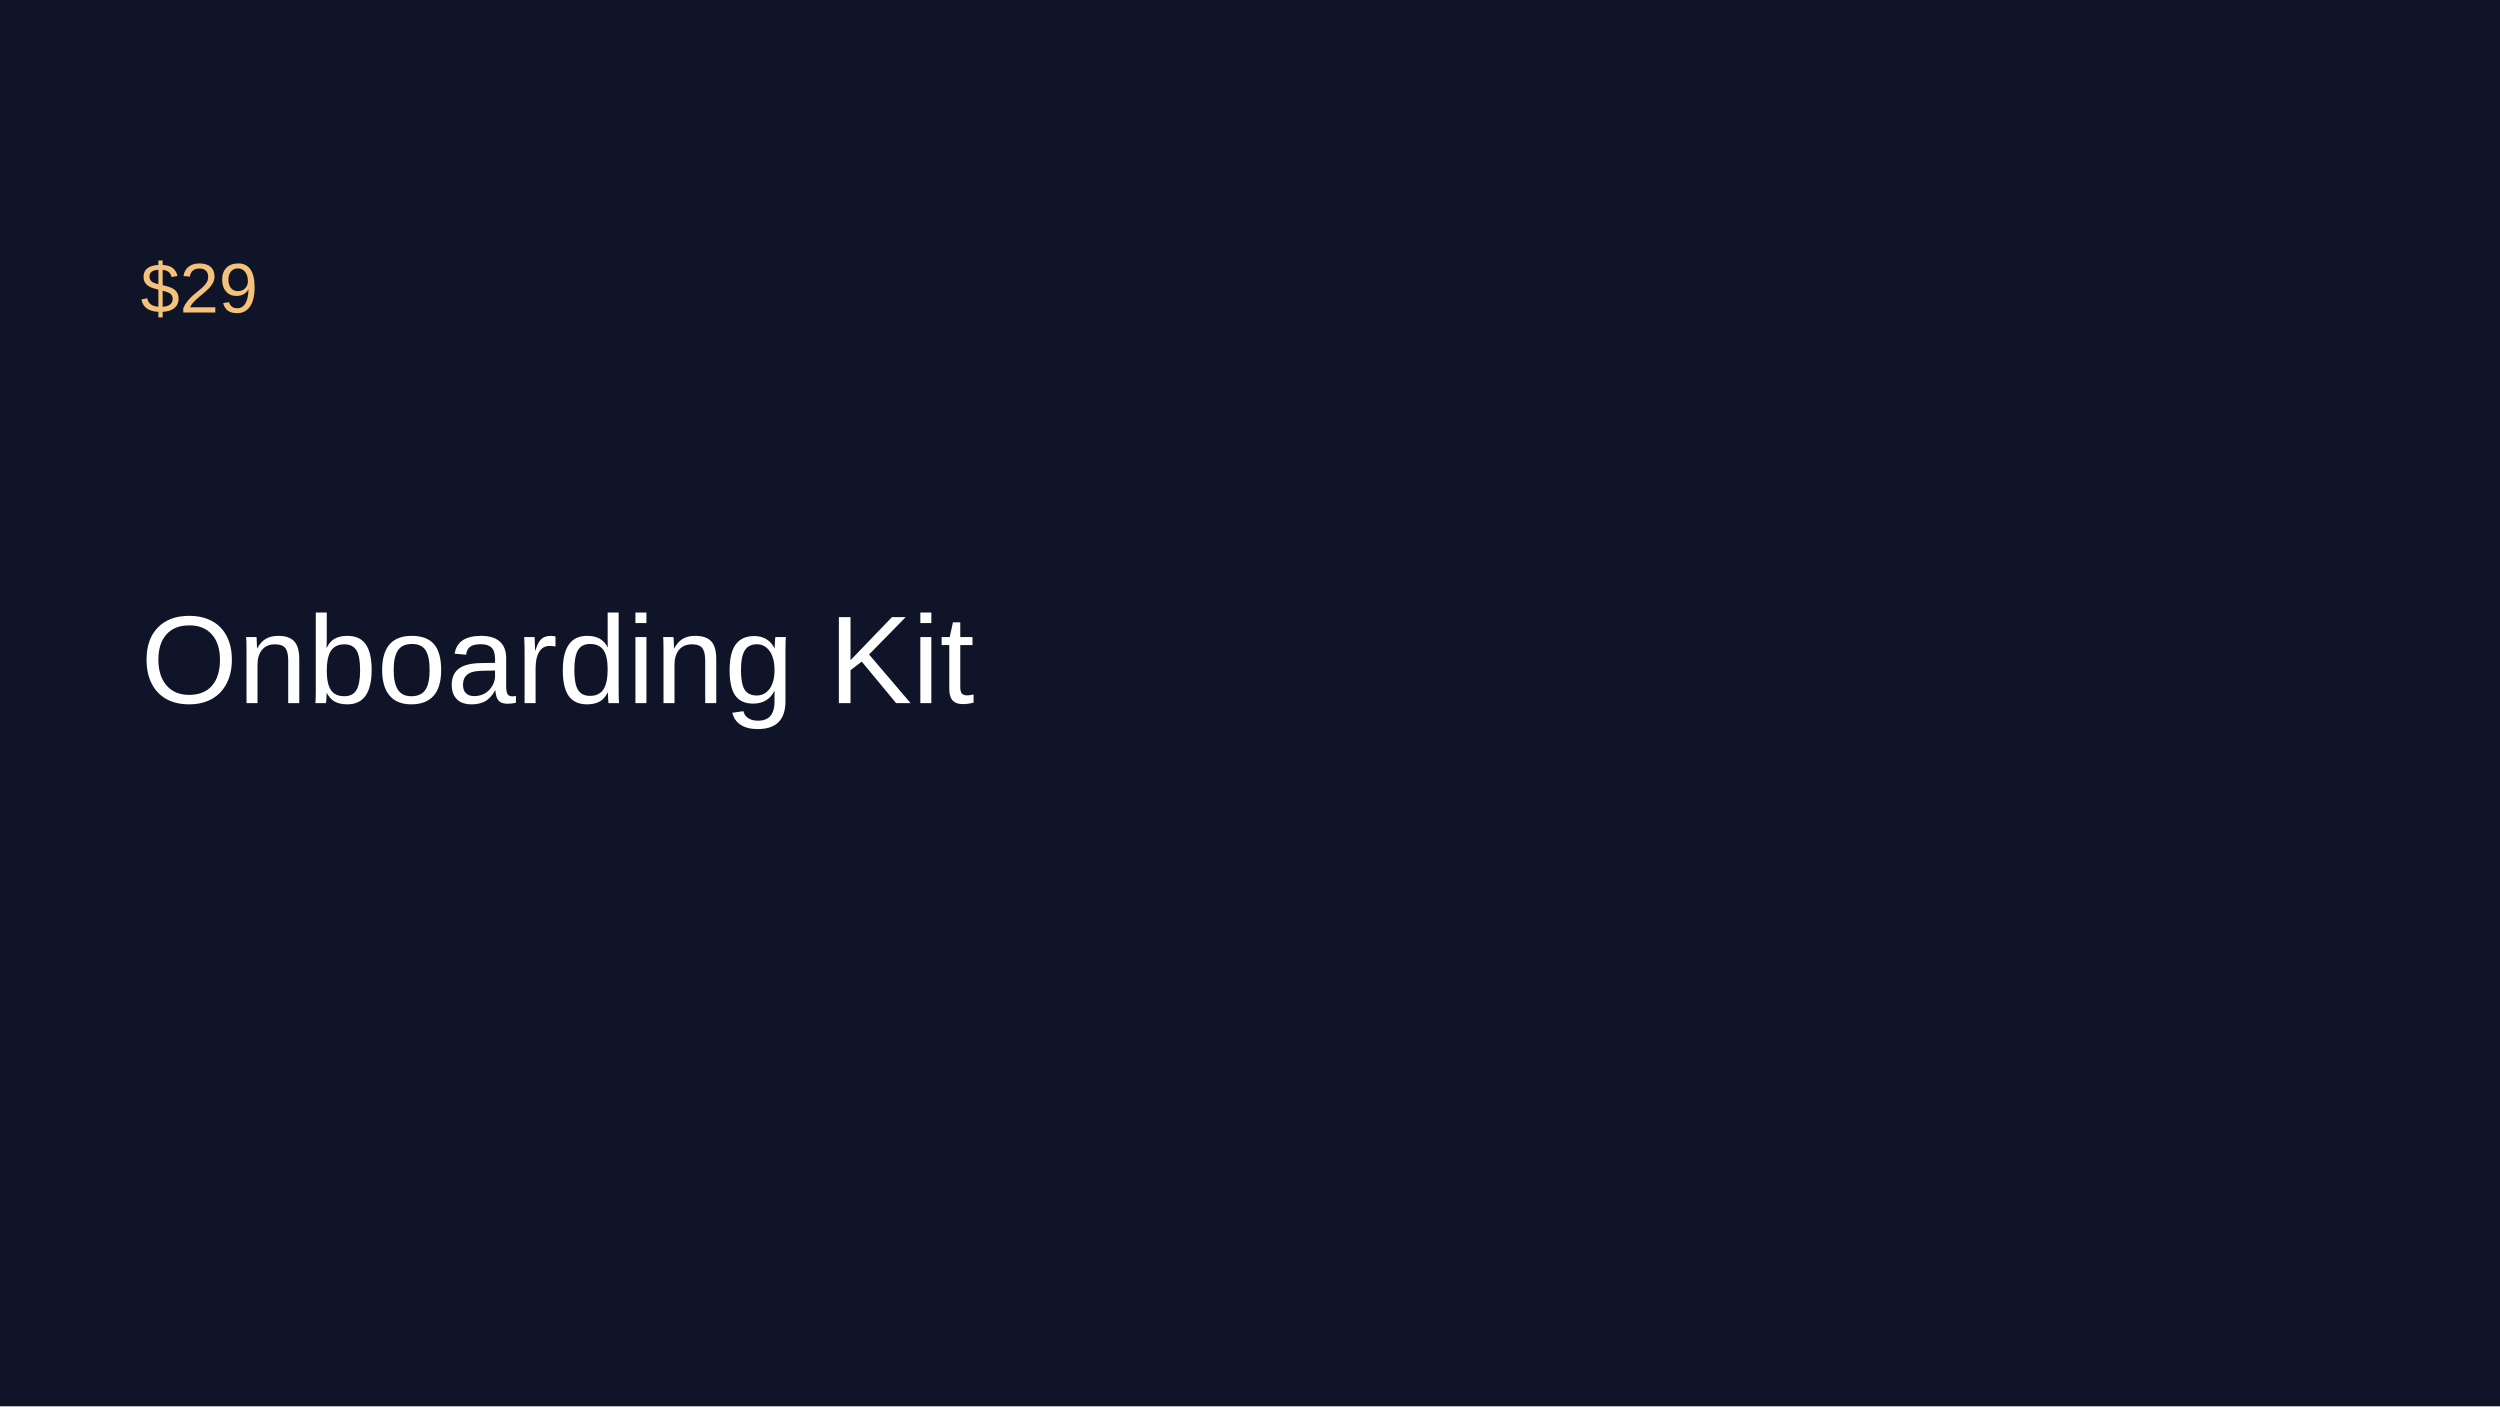
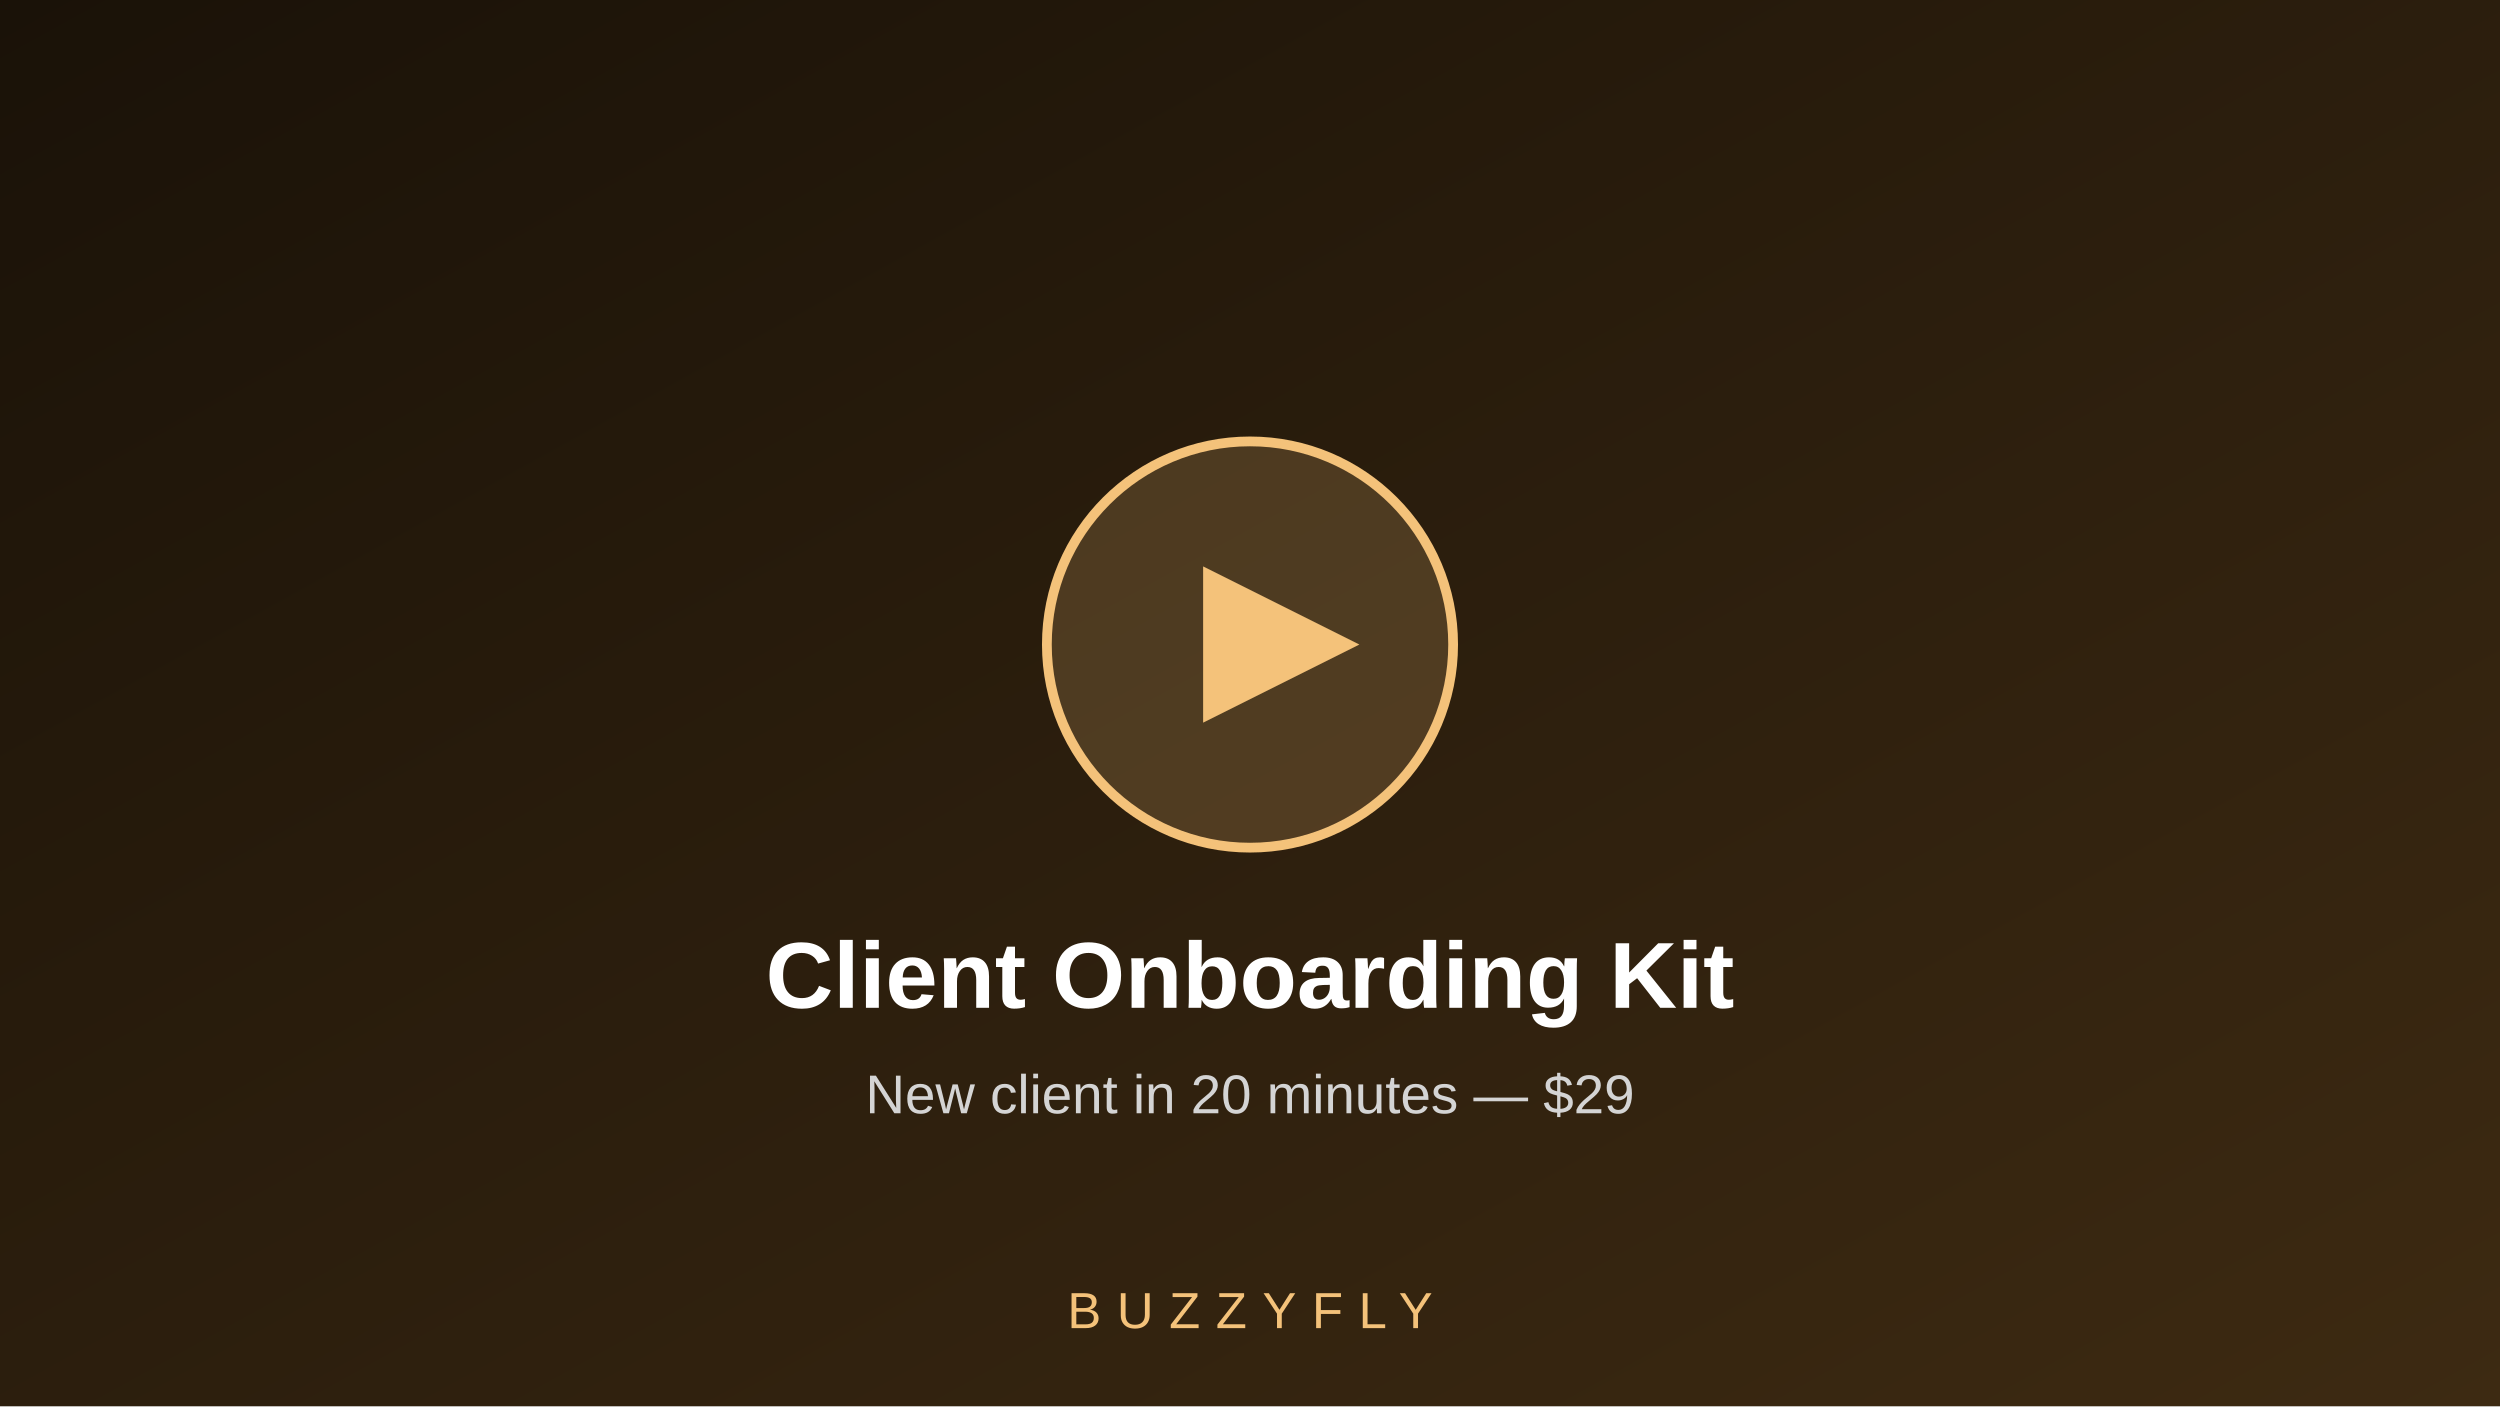
<svg xmlns="http://www.w3.org/2000/svg" viewBox="0 0 640 360">
-   <rect width="640" height="360" fill="#101428" />
-   <text x="36" y="80" fill="#f4c27a" font-family="Arial" font-size="18">$29</text>
-   <text x="36" y="180" fill="#fff" font-family="Arial" font-size="32">Onboarding Kit</text>
+   <defs>
+     <linearGradient id="bg" x1="0" y1="0" x2="1" y2="1">
+       <stop offset="0%" stop-color="#1a1208" />
+       <stop offset="100%" stop-color="#3d2a12" />
+     </linearGradient>
+   </defs>
+   <rect width="640" height="360" fill="url(#bg)" />
+   <circle cx="320" cy="165" r="52" fill="rgba(244,194,122,0.18)" stroke="#f4c27a" stroke-width="2.5" />
+   <polygon points="308,145 308,185 348,165" fill="#f4c27a" />
+   <text x="320" y="258" text-anchor="middle" font-family="Arial,sans-serif" font-size="24" fill="#fff" font-weight="bold">Client Onboarding Kit</text>
+   <text x="320" y="285" text-anchor="middle" font-family="Arial,sans-serif" font-size="14" fill="#d4d4d4">New client in 20 minutes — $29</text>
+   <text x="320" y="340" text-anchor="middle" font-family="Arial,sans-serif" font-size="13" fill="#f4c27a" letter-spacing="4">BUZZYFLY</text>
</svg>
